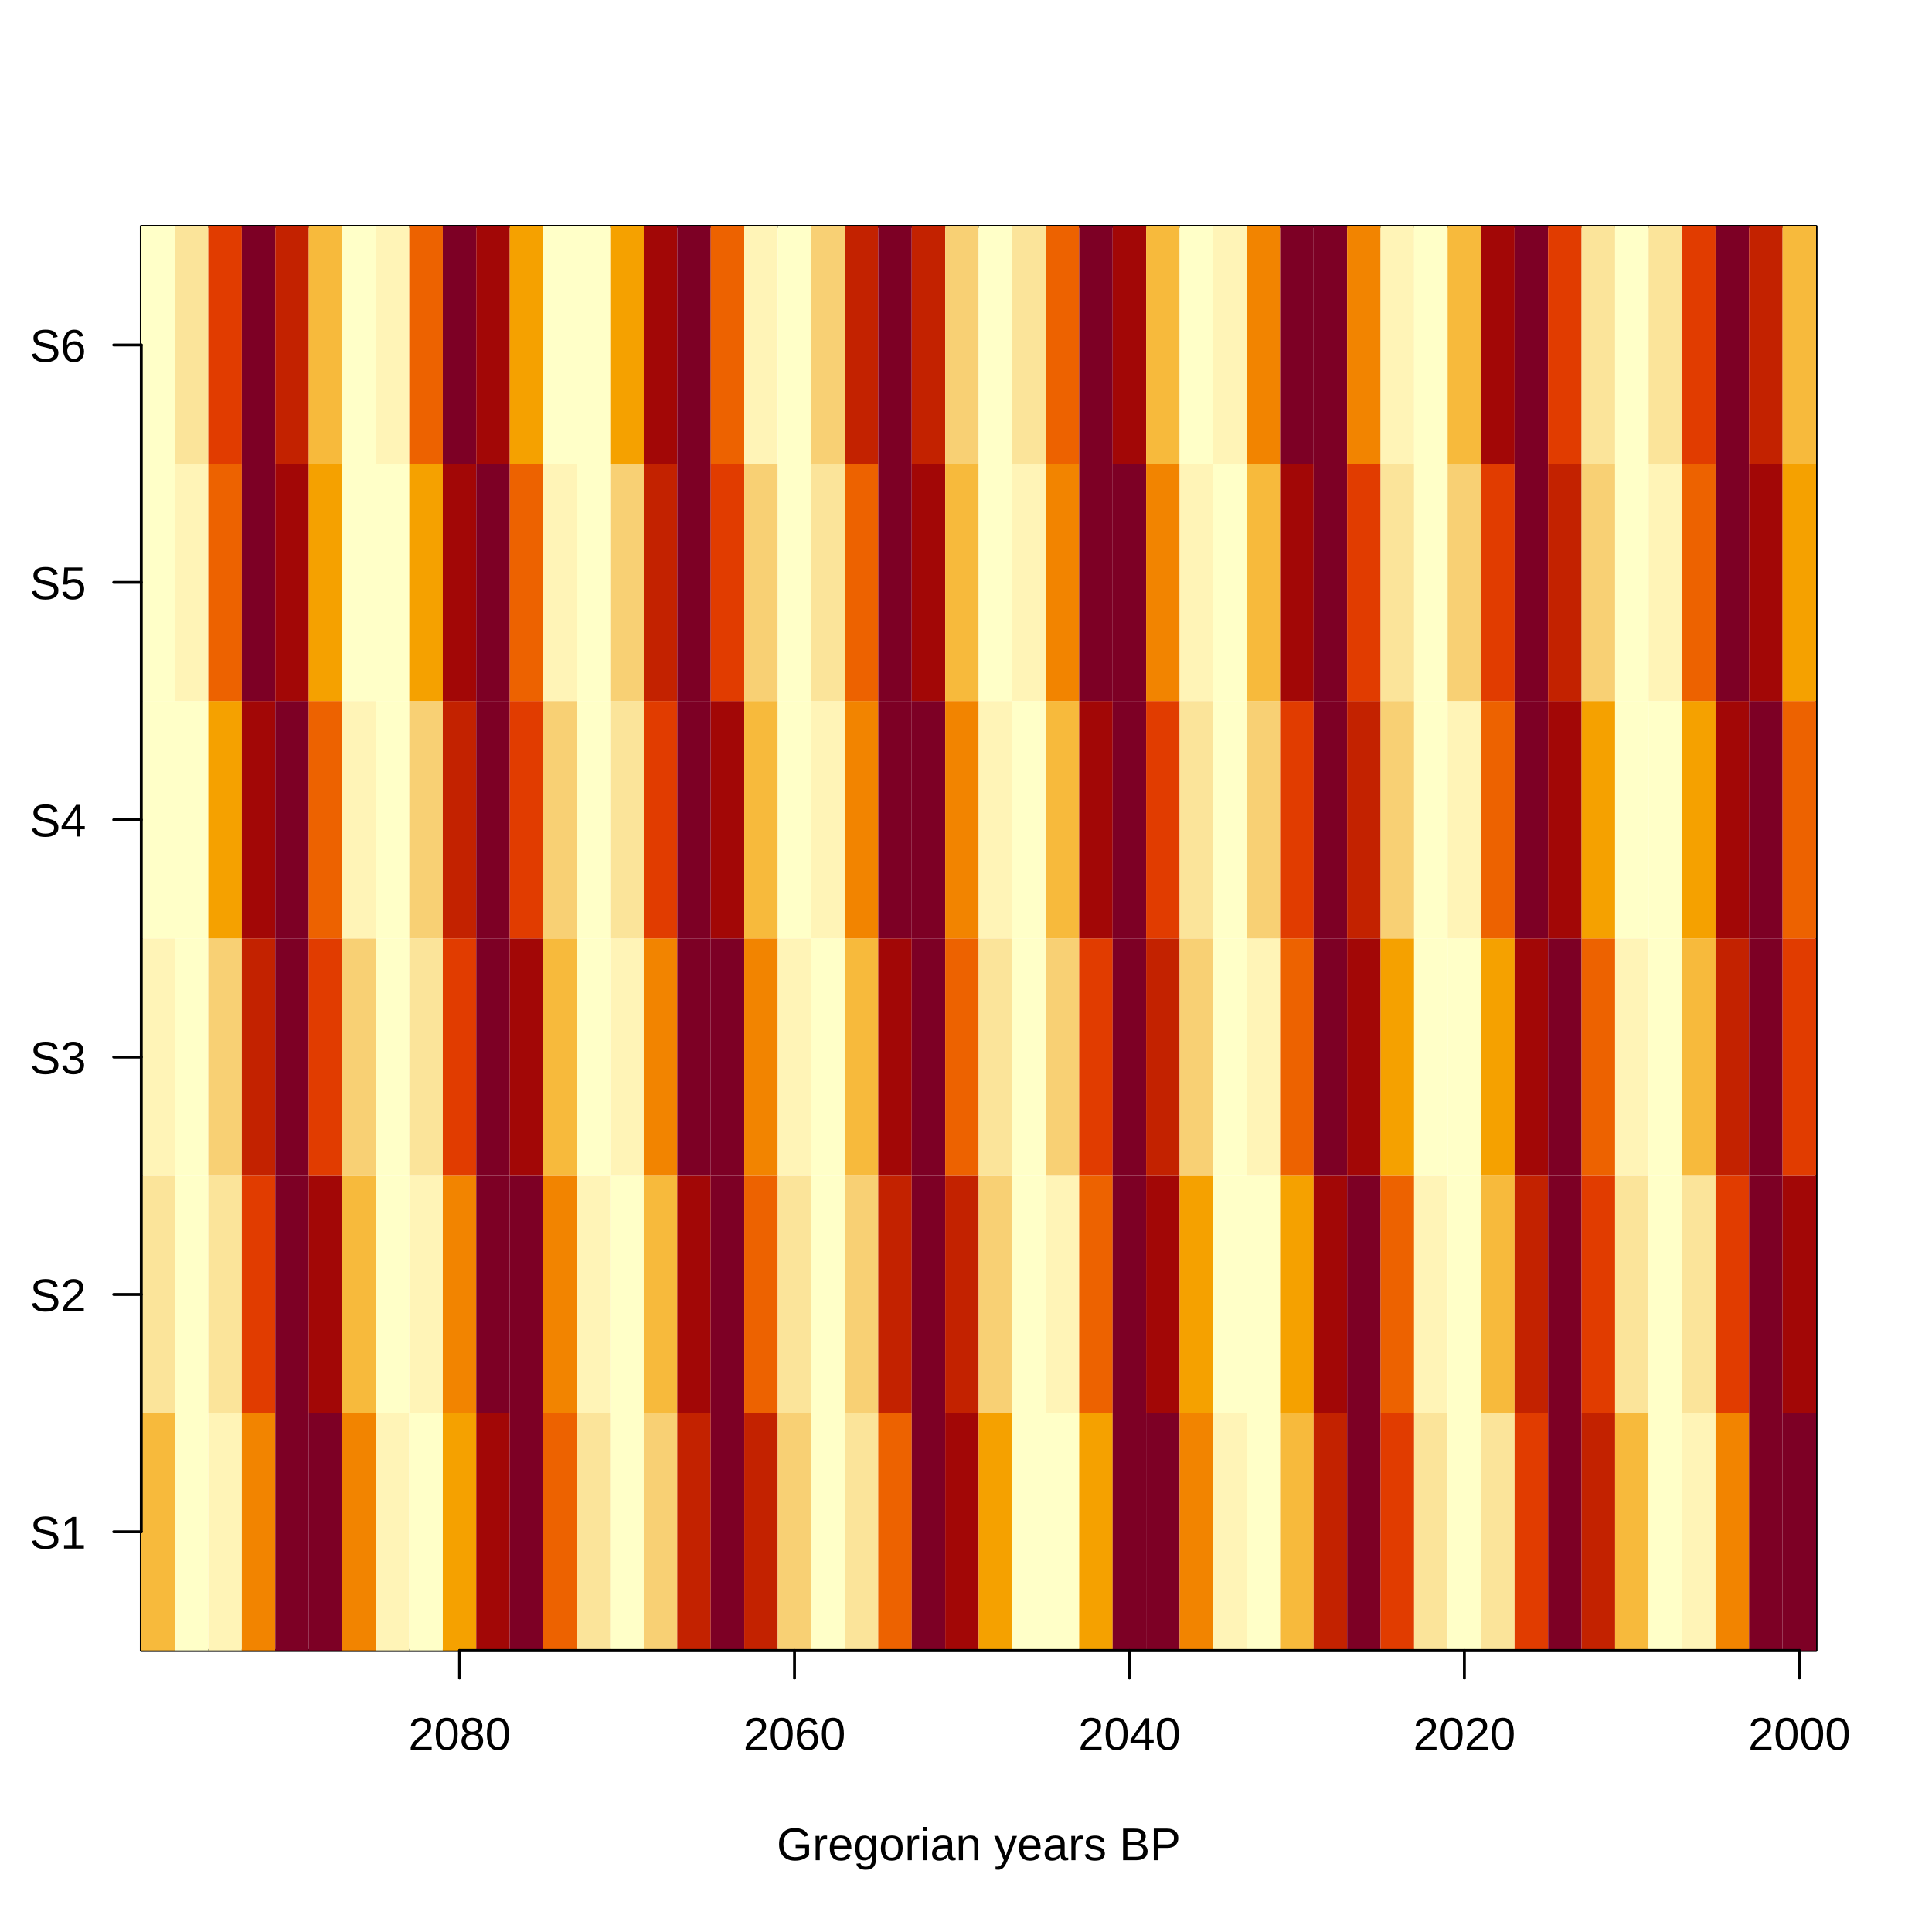
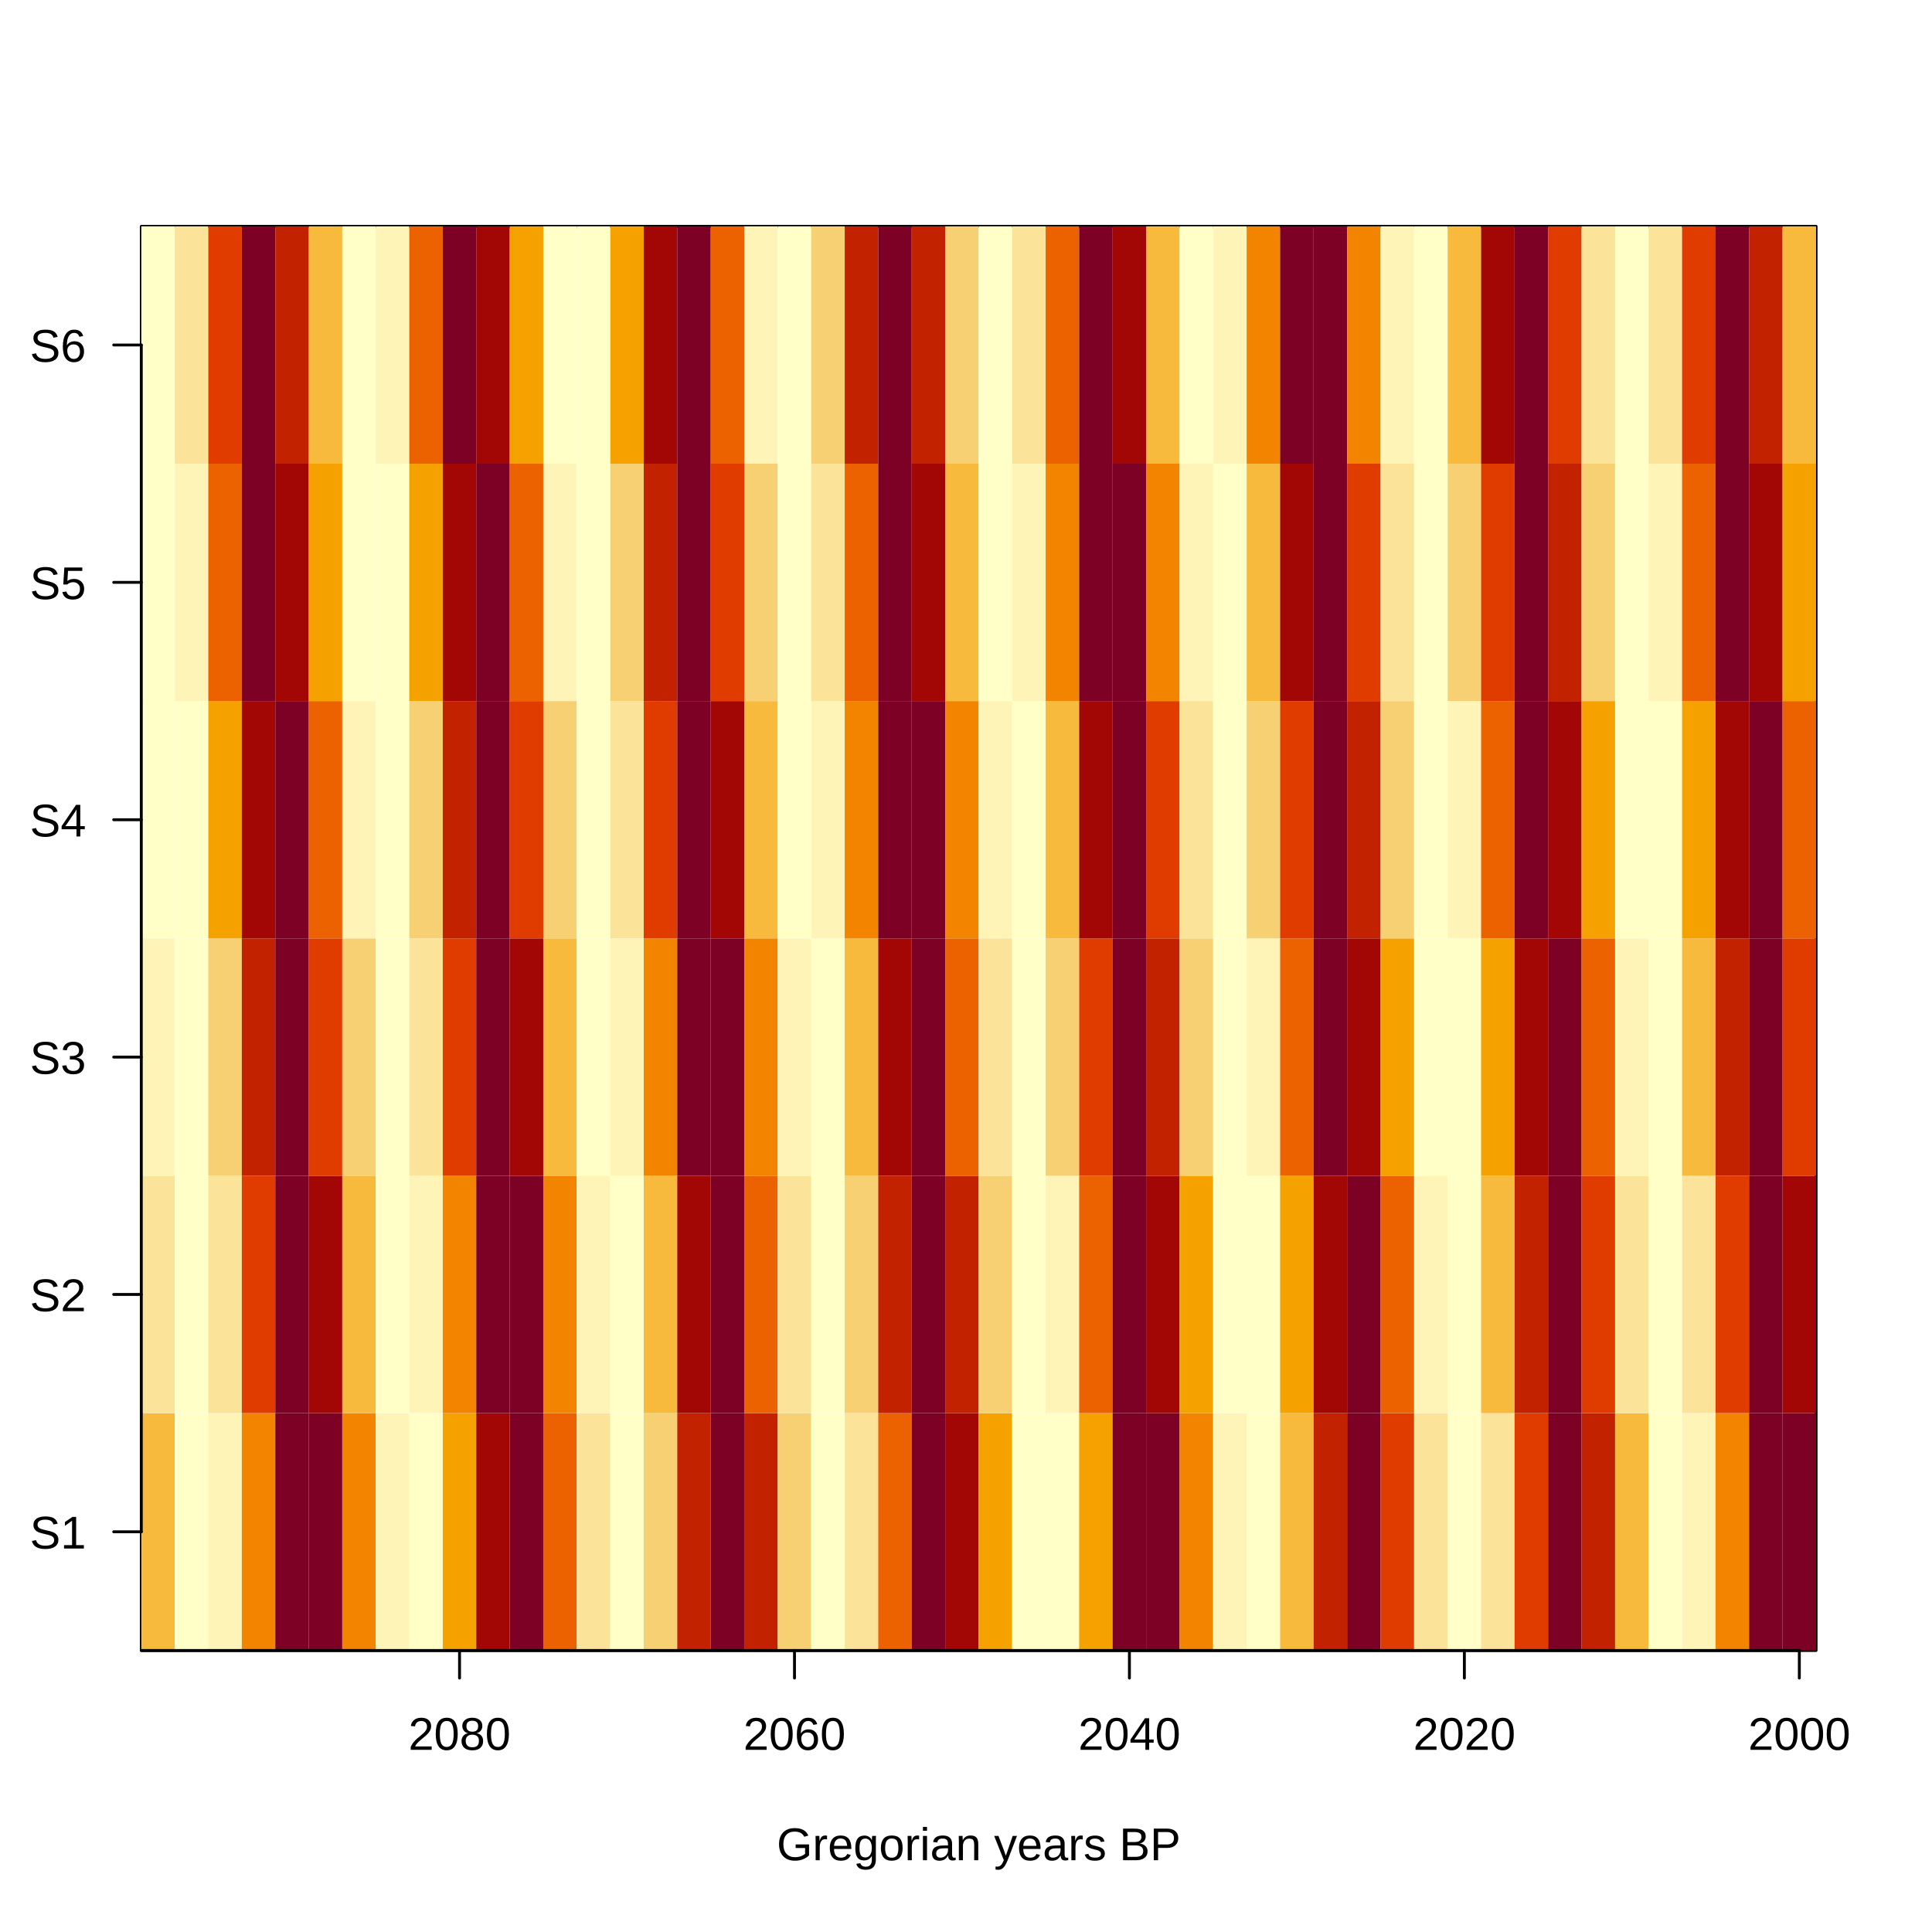
<svg xmlns="http://www.w3.org/2000/svg" class="svglite" width="504.00pt" height="504.00pt" viewBox="0 0 504.00 504.00">
  <defs>
    <style type="text/css">
    .svglite line, .svglite polyline, .svglite polygon, .svglite path, .svglite rect, .svglite circle {
      fill: none;
      stroke: #000000;
      stroke-linecap: round;
      stroke-linejoin: round;
      stroke-miterlimit: 10.00;
    }
    .svglite text {
      white-space: pre;
    }
  </style>
  </defs>
  <rect width="100%" height="100%" style="stroke: none; fill: #FFFFFF;" />
  <defs>
    <clipPath id="cpMC4wMHw1MDQuMDB8MC4wMHw1MDQuMDA=">
      <rect x="0.00" y="0.00" width="504.00" height="504.00" />
    </clipPath>
  </defs>
  <g clip-path="url(#cpMC4wMHw1MDQuMDB8MC4wMHw1MDQuMDA=)">
    <polygon points="36.86,430.56 473.76,430.56 473.76,59.04 36.86,59.04 " style="stroke-width: 0.75;" />
    <text x="255.31" y="485.28" text-anchor="middle" style="font-size: 12.00px; font-family: &quot;Arial&quot;;" textLength="115.70px" lengthAdjust="spacingAndGlyphs">Gregorian years BP</text>
  </g>
  <defs>
    <clipPath id="cpMzYuODZ8NDczLjc2fDU5LjA0fDQzMC41Ng==">
      <rect x="36.86" y="59.04" width="436.90" height="371.52" />
    </clipPath>
  </defs>
  <g clip-path="url(#cpMzYuODZ8NDczLjc2fDU5LjA0fDQzMC41Ng==)">
    <rect x="36.86" y="368.64" width="8.74" height="61.92" style="stroke-width: 0.75; stroke: none; fill: #F7BA3C;" />
    <rect x="36.86" y="306.72" width="8.74" height="61.92" style="stroke-width: 0.75; stroke: none; fill: #FBE49A;" />
    <rect x="36.86" y="244.80" width="8.74" height="61.92" style="stroke-width: 0.75; stroke: none; fill: #FFF4B7;" />
    <rect x="36.86" y="182.88" width="8.74" height="61.92" style="stroke-width: 0.75; stroke: none; fill: #FFFFC8;" />
    <rect x="36.86" y="120.96" width="8.74" height="61.92" style="stroke-width: 0.75; stroke: none; fill: #FFFFC8;" />
    <rect x="36.86" y="59.04" width="8.74" height="61.92" style="stroke-width: 0.75; stroke: none; fill: #FFFFC8;" />
    <rect x="45.60" y="368.64" width="8.74" height="61.92" style="stroke-width: 0.75; stroke: none; fill: #FFFFC8;" />
    <rect x="45.60" y="306.72" width="8.74" height="61.92" style="stroke-width: 0.75; stroke: none; fill: #FFFFC8;" />
    <rect x="45.60" y="244.80" width="8.74" height="61.92" style="stroke-width: 0.75; stroke: none; fill: #FFFFC8;" />
    <rect x="45.60" y="182.88" width="8.74" height="61.92" style="stroke-width: 0.75; stroke: none; fill: #FFFFC8;" />
    <rect x="45.60" y="120.96" width="8.74" height="61.92" style="stroke-width: 0.75; stroke: none; fill: #FFF4B7;" />
    <rect x="45.60" y="59.04" width="8.74" height="61.92" style="stroke-width: 0.75; stroke: none; fill: #FBE49A;" />
    <rect x="54.34" y="368.64" width="8.74" height="61.92" style="stroke-width: 0.75; stroke: none; fill: #FFF4B7;" />
    <rect x="54.34" y="306.72" width="8.74" height="61.92" style="stroke-width: 0.75; stroke: none; fill: #FBE49A;" />
    <rect x="54.34" y="244.80" width="8.74" height="61.92" style="stroke-width: 0.75; stroke: none; fill: #F8D074;" />
    <rect x="54.34" y="182.88" width="8.74" height="61.92" style="stroke-width: 0.75; stroke: none; fill: #F5A100;" />
    <rect x="54.34" y="120.96" width="8.74" height="61.92" style="stroke-width: 0.75; stroke: none; fill: #ED6200;" />
    <rect x="54.34" y="59.04" width="8.74" height="61.92" style="stroke-width: 0.75; stroke: none; fill: #E13C00;" />
    <rect x="63.08" y="368.64" width="8.74" height="61.92" style="stroke-width: 0.75; stroke: none; fill: #F28400;" />
    <rect x="63.08" y="306.72" width="8.74" height="61.92" style="stroke-width: 0.75; stroke: none; fill: #E13C00;" />
    <rect x="63.08" y="244.80" width="8.74" height="61.92" style="stroke-width: 0.75; stroke: none; fill: #C32200;" />
    <rect x="63.08" y="182.88" width="8.74" height="61.92" style="stroke-width: 0.75; stroke: none; fill: #A20706;" />
    <rect x="63.08" y="120.96" width="8.74" height="61.92" style="stroke-width: 0.75; stroke: none; fill: #7D0025;" />
    <rect x="63.08" y="59.04" width="8.74" height="61.92" style="stroke-width: 0.75; stroke: none; fill: #7D0025;" />
    <rect x="71.82" y="368.64" width="8.74" height="61.92" style="stroke-width: 0.75; stroke: none; fill: #7D0025;" />
    <rect x="71.82" y="306.72" width="8.74" height="61.92" style="stroke-width: 0.75; stroke: none; fill: #7D0025;" />
    <rect x="71.82" y="244.80" width="8.74" height="61.92" style="stroke-width: 0.75; stroke: none; fill: #7D0025;" />
    <rect x="71.82" y="182.88" width="8.74" height="61.92" style="stroke-width: 0.75; stroke: none; fill: #7D0025;" />
    <rect x="71.82" y="120.96" width="8.74" height="61.92" style="stroke-width: 0.75; stroke: none; fill: #A20706;" />
    <rect x="71.82" y="59.04" width="8.74" height="61.92" style="stroke-width: 0.75; stroke: none; fill: #C32200;" />
    <rect x="80.55" y="368.64" width="8.74" height="61.92" style="stroke-width: 0.75; stroke: none; fill: #7D0025;" />
    <rect x="80.55" y="306.72" width="8.74" height="61.92" style="stroke-width: 0.75; stroke: none; fill: #A20706;" />
    <rect x="80.55" y="244.80" width="8.74" height="61.92" style="stroke-width: 0.75; stroke: none; fill: #E13C00;" />
    <rect x="80.55" y="182.88" width="8.74" height="61.92" style="stroke-width: 0.75; stroke: none; fill: #ED6200;" />
    <rect x="80.55" y="120.96" width="8.74" height="61.92" style="stroke-width: 0.75; stroke: none; fill: #F5A100;" />
    <rect x="80.55" y="59.04" width="8.74" height="61.92" style="stroke-width: 0.75; stroke: none; fill: #F7BA3C;" />
    <rect x="89.29" y="368.64" width="8.74" height="61.92" style="stroke-width: 0.75; stroke: none; fill: #F28400;" />
    <rect x="89.29" y="306.72" width="8.74" height="61.92" style="stroke-width: 0.75; stroke: none; fill: #F7BA3C;" />
    <rect x="89.29" y="244.80" width="8.74" height="61.92" style="stroke-width: 0.75; stroke: none; fill: #F8D074;" />
    <rect x="89.29" y="182.88" width="8.74" height="61.92" style="stroke-width: 0.75; stroke: none; fill: #FFF4B7;" />
    <rect x="89.29" y="120.96" width="8.74" height="61.92" style="stroke-width: 0.75; stroke: none; fill: #FFFFC8;" />
    <rect x="89.29" y="59.04" width="8.74" height="61.92" style="stroke-width: 0.75; stroke: none; fill: #FFFFC8;" />
    <rect x="98.03" y="368.64" width="8.74" height="61.92" style="stroke-width: 0.75; stroke: none; fill: #FFF4B7;" />
    <rect x="98.03" y="306.72" width="8.74" height="61.92" style="stroke-width: 0.75; stroke: none; fill: #FFFFC8;" />
    <rect x="98.03" y="244.80" width="8.74" height="61.92" style="stroke-width: 0.75; stroke: none; fill: #FFFFC8;" />
    <rect x="98.03" y="182.88" width="8.74" height="61.92" style="stroke-width: 0.75; stroke: none; fill: #FFFFC8;" />
    <rect x="98.03" y="120.96" width="8.74" height="61.92" style="stroke-width: 0.75; stroke: none; fill: #FFFFC8;" />
    <rect x="98.03" y="59.04" width="8.74" height="61.92" style="stroke-width: 0.75; stroke: none; fill: #FFF4B7;" />
    <rect x="106.77" y="368.64" width="8.74" height="61.92" style="stroke-width: 0.75; stroke: none; fill: #FFFFC8;" />
    <rect x="106.77" y="306.72" width="8.74" height="61.92" style="stroke-width: 0.75; stroke: none; fill: #FFF4B7;" />
    <rect x="106.77" y="244.80" width="8.74" height="61.92" style="stroke-width: 0.75; stroke: none; fill: #FBE49A;" />
    <rect x="106.77" y="182.88" width="8.74" height="61.92" style="stroke-width: 0.75; stroke: none; fill: #F8D074;" />
    <rect x="106.77" y="120.96" width="8.74" height="61.92" style="stroke-width: 0.75; stroke: none; fill: #F5A100;" />
    <rect x="106.77" y="59.04" width="8.74" height="61.92" style="stroke-width: 0.75; stroke: none; fill: #ED6200;" />
    <rect x="115.51" y="368.64" width="8.74" height="61.92" style="stroke-width: 0.75; stroke: none; fill: #F5A100;" />
    <rect x="115.51" y="306.72" width="8.74" height="61.92" style="stroke-width: 0.75; stroke: none; fill: #F28400;" />
    <rect x="115.51" y="244.80" width="8.74" height="61.92" style="stroke-width: 0.75; stroke: none; fill: #E13C00;" />
    <rect x="115.51" y="182.88" width="8.74" height="61.92" style="stroke-width: 0.75; stroke: none; fill: #C32200;" />
    <rect x="115.51" y="120.96" width="8.74" height="61.92" style="stroke-width: 0.75; stroke: none; fill: #A20706;" />
    <rect x="115.51" y="59.04" width="8.74" height="61.92" style="stroke-width: 0.75; stroke: none; fill: #7D0025;" />
    <rect x="124.24" y="368.64" width="8.74" height="61.92" style="stroke-width: 0.75; stroke: none; fill: #A20706;" />
    <rect x="124.24" y="306.72" width="8.74" height="61.92" style="stroke-width: 0.75; stroke: none; fill: #7D0025;" />
    <rect x="124.24" y="244.80" width="8.74" height="61.92" style="stroke-width: 0.75; stroke: none; fill: #7D0025;" />
    <rect x="124.24" y="182.88" width="8.74" height="61.92" style="stroke-width: 0.75; stroke: none; fill: #7D0025;" />
    <rect x="124.24" y="120.96" width="8.74" height="61.92" style="stroke-width: 0.75; stroke: none; fill: #7D0025;" />
    <rect x="124.24" y="59.04" width="8.74" height="61.92" style="stroke-width: 0.75; stroke: none; fill: #A20706;" />
    <rect x="132.98" y="368.64" width="8.74" height="61.92" style="stroke-width: 0.75; stroke: none; fill: #7D0025;" />
    <rect x="132.98" y="306.72" width="8.74" height="61.92" style="stroke-width: 0.75; stroke: none; fill: #7D0025;" />
    <rect x="132.98" y="244.80" width="8.74" height="61.92" style="stroke-width: 0.75; stroke: none; fill: #A20706;" />
    <rect x="132.98" y="182.88" width="8.74" height="61.92" style="stroke-width: 0.75; stroke: none; fill: #E13C00;" />
    <rect x="132.98" y="120.96" width="8.74" height="61.92" style="stroke-width: 0.75; stroke: none; fill: #ED6200;" />
    <rect x="132.98" y="59.04" width="8.74" height="61.92" style="stroke-width: 0.75; stroke: none; fill: #F5A100;" />
    <rect x="141.72" y="368.64" width="8.74" height="61.92" style="stroke-width: 0.75; stroke: none; fill: #ED6200;" />
    <rect x="141.72" y="306.72" width="8.74" height="61.92" style="stroke-width: 0.75; stroke: none; fill: #F28400;" />
    <rect x="141.72" y="244.80" width="8.74" height="61.92" style="stroke-width: 0.75; stroke: none; fill: #F7BA3C;" />
    <rect x="141.72" y="182.88" width="8.74" height="61.92" style="stroke-width: 0.75; stroke: none; fill: #F8D074;" />
    <rect x="141.72" y="120.96" width="8.74" height="61.92" style="stroke-width: 0.75; stroke: none; fill: #FFF4B7;" />
    <rect x="141.72" y="59.04" width="8.74" height="61.92" style="stroke-width: 0.75; stroke: none; fill: #FFFFC8;" />
    <rect x="150.46" y="368.64" width="8.74" height="61.92" style="stroke-width: 0.75; stroke: none; fill: #FBE49A;" />
    <rect x="150.46" y="306.72" width="8.74" height="61.92" style="stroke-width: 0.75; stroke: none; fill: #FFF4B7;" />
    <rect x="150.46" y="244.80" width="8.74" height="61.92" style="stroke-width: 0.75; stroke: none; fill: #FFFFC8;" />
    <rect x="150.46" y="182.88" width="8.74" height="61.92" style="stroke-width: 0.75; stroke: none; fill: #FFFFC8;" />
    <rect x="150.46" y="120.96" width="8.74" height="61.92" style="stroke-width: 0.75; stroke: none; fill: #FFFFC8;" />
    <rect x="150.46" y="59.04" width="8.74" height="61.92" style="stroke-width: 0.75; stroke: none; fill: #FFFFC8;" />
    <rect x="159.20" y="368.64" width="8.74" height="61.92" style="stroke-width: 0.75; stroke: none; fill: #FFFFC8;" />
    <rect x="159.20" y="306.72" width="8.74" height="61.92" style="stroke-width: 0.75; stroke: none; fill: #FFFFC8;" />
    <rect x="159.20" y="244.80" width="8.74" height="61.92" style="stroke-width: 0.75; stroke: none; fill: #FFF4B7;" />
    <rect x="159.20" y="182.88" width="8.74" height="61.92" style="stroke-width: 0.75; stroke: none; fill: #FBE49A;" />
    <rect x="159.20" y="120.96" width="8.74" height="61.92" style="stroke-width: 0.75; stroke: none; fill: #F8D074;" />
    <rect x="159.20" y="59.04" width="8.74" height="61.92" style="stroke-width: 0.75; stroke: none; fill: #F5A100;" />
    <rect x="167.93" y="368.64" width="8.74" height="61.92" style="stroke-width: 0.75; stroke: none; fill: #F8D074;" />
    <rect x="167.93" y="306.72" width="8.74" height="61.92" style="stroke-width: 0.75; stroke: none; fill: #F7BA3C;" />
    <rect x="167.93" y="244.80" width="8.74" height="61.92" style="stroke-width: 0.75; stroke: none; fill: #F28400;" />
    <rect x="167.93" y="182.88" width="8.74" height="61.92" style="stroke-width: 0.75; stroke: none; fill: #E13C00;" />
    <rect x="167.93" y="120.96" width="8.74" height="61.92" style="stroke-width: 0.75; stroke: none; fill: #C32200;" />
    <rect x="167.93" y="59.04" width="8.74" height="61.92" style="stroke-width: 0.75; stroke: none; fill: #A20706;" />
    <rect x="176.67" y="368.64" width="8.74" height="61.92" style="stroke-width: 0.75; stroke: none; fill: #C32200;" />
    <rect x="176.67" y="306.72" width="8.74" height="61.92" style="stroke-width: 0.75; stroke: none; fill: #A20706;" />
    <rect x="176.67" y="244.80" width="8.74" height="61.92" style="stroke-width: 0.75; stroke: none; fill: #7D0025;" />
    <rect x="176.67" y="182.88" width="8.74" height="61.92" style="stroke-width: 0.75; stroke: none; fill: #7D0025;" />
    <rect x="176.67" y="120.96" width="8.74" height="61.92" style="stroke-width: 0.75; stroke: none; fill: #7D0025;" />
    <rect x="176.67" y="59.04" width="8.74" height="61.92" style="stroke-width: 0.75; stroke: none; fill: #7D0025;" />
    <rect x="185.41" y="368.64" width="8.74" height="61.92" style="stroke-width: 0.75; stroke: none; fill: #7D0025;" />
    <rect x="185.41" y="306.72" width="8.74" height="61.92" style="stroke-width: 0.75; stroke: none; fill: #7D0025;" />
    <rect x="185.41" y="244.80" width="8.74" height="61.92" style="stroke-width: 0.75; stroke: none; fill: #7D0025;" />
    <rect x="185.41" y="182.88" width="8.74" height="61.92" style="stroke-width: 0.75; stroke: none; fill: #A20706;" />
    <rect x="185.41" y="120.96" width="8.74" height="61.92" style="stroke-width: 0.75; stroke: none; fill: #E13C00;" />
    <rect x="185.41" y="59.04" width="8.74" height="61.92" style="stroke-width: 0.75; stroke: none; fill: #ED6200;" />
    <rect x="194.15" y="368.64" width="8.74" height="61.92" style="stroke-width: 0.75; stroke: none; fill: #C32200;" />
    <rect x="194.15" y="306.72" width="8.74" height="61.92" style="stroke-width: 0.75; stroke: none; fill: #ED6200;" />
    <rect x="194.15" y="244.80" width="8.74" height="61.92" style="stroke-width: 0.75; stroke: none; fill: #F28400;" />
    <rect x="194.15" y="182.88" width="8.74" height="61.92" style="stroke-width: 0.75; stroke: none; fill: #F7BA3C;" />
    <rect x="194.15" y="120.96" width="8.74" height="61.92" style="stroke-width: 0.75; stroke: none; fill: #F8D074;" />
    <rect x="194.15" y="59.04" width="8.74" height="61.92" style="stroke-width: 0.75; stroke: none; fill: #FFF4B7;" />
    <rect x="202.89" y="368.64" width="8.74" height="61.92" style="stroke-width: 0.75; stroke: none; fill: #F8D074;" />
    <rect x="202.89" y="306.72" width="8.74" height="61.92" style="stroke-width: 0.75; stroke: none; fill: #FBE49A;" />
    <rect x="202.89" y="244.80" width="8.74" height="61.92" style="stroke-width: 0.75; stroke: none; fill: #FFF4B7;" />
    <rect x="202.89" y="182.88" width="8.74" height="61.92" style="stroke-width: 0.75; stroke: none; fill: #FFFFC8;" />
    <rect x="202.89" y="120.96" width="8.74" height="61.92" style="stroke-width: 0.75; stroke: none; fill: #FFFFC8;" />
    <rect x="202.89" y="59.04" width="8.74" height="61.92" style="stroke-width: 0.75; stroke: none; fill: #FFFFC8;" />
    <rect x="211.62" y="368.64" width="8.74" height="61.92" style="stroke-width: 0.75; stroke: none; fill: #FFFFC8;" />
    <rect x="211.62" y="306.72" width="8.74" height="61.92" style="stroke-width: 0.75; stroke: none; fill: #FFFFC8;" />
    <rect x="211.62" y="244.80" width="8.74" height="61.92" style="stroke-width: 0.75; stroke: none; fill: #FFFFC8;" />
    <rect x="211.62" y="182.88" width="8.74" height="61.92" style="stroke-width: 0.75; stroke: none; fill: #FFF4B7;" />
    <rect x="211.62" y="120.96" width="8.74" height="61.92" style="stroke-width: 0.75; stroke: none; fill: #FBE49A;" />
    <rect x="211.62" y="59.04" width="8.74" height="61.92" style="stroke-width: 0.75; stroke: none; fill: #F8D074;" />
    <rect x="220.36" y="368.64" width="8.74" height="61.92" style="stroke-width: 0.75; stroke: none; fill: #FBE49A;" />
    <rect x="220.36" y="306.72" width="8.74" height="61.92" style="stroke-width: 0.75; stroke: none; fill: #F8D074;" />
    <rect x="220.36" y="244.80" width="8.74" height="61.92" style="stroke-width: 0.75; stroke: none; fill: #F7BA3C;" />
    <rect x="220.36" y="182.88" width="8.74" height="61.92" style="stroke-width: 0.75; stroke: none; fill: #F28400;" />
    <rect x="220.36" y="120.96" width="8.74" height="61.92" style="stroke-width: 0.75; stroke: none; fill: #ED6200;" />
    <rect x="220.36" y="59.04" width="8.74" height="61.92" style="stroke-width: 0.75; stroke: none; fill: #C32200;" />
    <rect x="229.10" y="368.64" width="8.74" height="61.92" style="stroke-width: 0.75; stroke: none; fill: #ED6200;" />
    <rect x="229.10" y="306.72" width="8.74" height="61.92" style="stroke-width: 0.75; stroke: none; fill: #C32200;" />
    <rect x="229.10" y="244.80" width="8.74" height="61.92" style="stroke-width: 0.75; stroke: none; fill: #A20706;" />
    <rect x="229.10" y="182.88" width="8.74" height="61.92" style="stroke-width: 0.75; stroke: none; fill: #7D0025;" />
    <rect x="229.10" y="120.96" width="8.74" height="61.92" style="stroke-width: 0.75; stroke: none; fill: #7D0025;" />
    <rect x="229.10" y="59.04" width="8.74" height="61.92" style="stroke-width: 0.75; stroke: none; fill: #7D0025;" />
    <rect x="237.84" y="368.64" width="8.74" height="61.92" style="stroke-width: 0.75; stroke: none; fill: #7D0025;" />
    <rect x="237.84" y="306.72" width="8.74" height="61.92" style="stroke-width: 0.75; stroke: none; fill: #7D0025;" />
    <rect x="237.84" y="244.80" width="8.74" height="61.92" style="stroke-width: 0.75; stroke: none; fill: #7D0025;" />
    <rect x="237.84" y="182.88" width="8.74" height="61.92" style="stroke-width: 0.75; stroke: none; fill: #7D0025;" />
    <rect x="237.84" y="120.96" width="8.74" height="61.92" style="stroke-width: 0.75; stroke: none; fill: #A20706;" />
    <rect x="237.84" y="59.04" width="8.74" height="61.92" style="stroke-width: 0.75; stroke: none; fill: #C32200;" />
    <rect x="246.58" y="368.64" width="8.73" height="61.92" style="stroke-width: 0.75; stroke: none; fill: #A20706;" />
    <rect x="246.58" y="306.72" width="8.73" height="61.92" style="stroke-width: 0.75; stroke: none; fill: #C32200;" />
    <rect x="246.58" y="244.80" width="8.73" height="61.92" style="stroke-width: 0.75; stroke: none; fill: #ED6200;" />
    <rect x="246.58" y="182.88" width="8.73" height="61.92" style="stroke-width: 0.75; stroke: none; fill: #F28400;" />
    <rect x="246.58" y="120.96" width="8.73" height="61.92" style="stroke-width: 0.75; stroke: none; fill: #F7BA3C;" />
    <rect x="246.58" y="59.04" width="8.73" height="61.92" style="stroke-width: 0.75; stroke: none; fill: #F8D074;" />
    <rect x="255.31" y="368.64" width="8.73" height="61.92" style="stroke-width: 0.75; stroke: none; fill: #F5A100;" />
    <rect x="255.31" y="306.72" width="8.73" height="61.92" style="stroke-width: 0.75; stroke: none; fill: #F8D074;" />
    <rect x="255.31" y="244.80" width="8.73" height="61.92" style="stroke-width: 0.75; stroke: none; fill: #FBE49A;" />
    <rect x="255.31" y="182.88" width="8.73" height="61.92" style="stroke-width: 0.75; stroke: none; fill: #FFF4B7;" />
    <rect x="255.31" y="120.96" width="8.73" height="61.92" style="stroke-width: 0.75; stroke: none; fill: #FFFFC8;" />
    <rect x="255.31" y="59.04" width="8.73" height="61.92" style="stroke-width: 0.75; stroke: none; fill: #FFFFC8;" />
    <rect x="264.04" y="368.64" width="8.74" height="61.92" style="stroke-width: 0.75; stroke: none; fill: #FFFFC8;" />
    <rect x="264.04" y="306.72" width="8.74" height="61.92" style="stroke-width: 0.75; stroke: none; fill: #FFFFC8;" />
    <rect x="264.04" y="244.80" width="8.74" height="61.92" style="stroke-width: 0.75; stroke: none; fill: #FFFFC8;" />
    <rect x="264.04" y="182.88" width="8.74" height="61.92" style="stroke-width: 0.75; stroke: none; fill: #FFFFC8;" />
    <rect x="264.04" y="120.96" width="8.74" height="61.92" style="stroke-width: 0.75; stroke: none; fill: #FFF4B7;" />
    <rect x="264.04" y="59.04" width="8.74" height="61.92" style="stroke-width: 0.75; stroke: none; fill: #FBE49A;" />
    <rect x="272.78" y="368.64" width="8.74" height="61.92" style="stroke-width: 0.75; stroke: none; fill: #FFFFC8;" />
    <rect x="272.78" y="306.72" width="8.74" height="61.92" style="stroke-width: 0.75; stroke: none; fill: #FFF4B7;" />
    <rect x="272.78" y="244.80" width="8.74" height="61.92" style="stroke-width: 0.75; stroke: none; fill: #F8D074;" />
    <rect x="272.78" y="182.88" width="8.74" height="61.92" style="stroke-width: 0.75; stroke: none; fill: #F7BA3C;" />
    <rect x="272.78" y="120.96" width="8.74" height="61.92" style="stroke-width: 0.75; stroke: none; fill: #F28400;" />
    <rect x="272.78" y="59.04" width="8.74" height="61.92" style="stroke-width: 0.75; stroke: none; fill: #ED6200;" />
    <rect x="281.52" y="368.64" width="8.74" height="61.92" style="stroke-width: 0.75; stroke: none; fill: #F5A100;" />
    <rect x="281.52" y="306.72" width="8.74" height="61.92" style="stroke-width: 0.75; stroke: none; fill: #ED6200;" />
    <rect x="281.52" y="244.80" width="8.74" height="61.92" style="stroke-width: 0.75; stroke: none; fill: #E13C00;" />
    <rect x="281.52" y="182.88" width="8.74" height="61.92" style="stroke-width: 0.75; stroke: none; fill: #A20706;" />
    <rect x="281.52" y="120.96" width="8.74" height="61.92" style="stroke-width: 0.75; stroke: none; fill: #7D0025;" />
    <rect x="281.52" y="59.04" width="8.74" height="61.92" style="stroke-width: 0.75; stroke: none; fill: #7D0025;" />
    <rect x="290.25" y="368.64" width="8.74" height="61.92" style="stroke-width: 0.75; stroke: none; fill: #7D0025;" />
    <rect x="290.25" y="306.72" width="8.74" height="61.92" style="stroke-width: 0.75; stroke: none; fill: #7D0025;" />
    <rect x="290.25" y="244.80" width="8.74" height="61.92" style="stroke-width: 0.75; stroke: none; fill: #7D0025;" />
    <rect x="290.25" y="182.88" width="8.74" height="61.92" style="stroke-width: 0.75; stroke: none; fill: #7D0025;" />
    <rect x="290.25" y="120.96" width="8.74" height="61.92" style="stroke-width: 0.75; stroke: none; fill: #7D0025;" />
    <rect x="290.25" y="59.04" width="8.74" height="61.92" style="stroke-width: 0.75; stroke: none; fill: #A20706;" />
    <rect x="298.99" y="368.64" width="8.74" height="61.92" style="stroke-width: 0.75; stroke: none; fill: #7D0025;" />
    <rect x="298.99" y="306.72" width="8.74" height="61.92" style="stroke-width: 0.75; stroke: none; fill: #A20706;" />
    <rect x="298.99" y="244.80" width="8.74" height="61.92" style="stroke-width: 0.75; stroke: none; fill: #C32200;" />
    <rect x="298.99" y="182.88" width="8.74" height="61.92" style="stroke-width: 0.75; stroke: none; fill: #E13C00;" />
    <rect x="298.99" y="120.96" width="8.74" height="61.92" style="stroke-width: 0.75; stroke: none; fill: #F28400;" />
    <rect x="298.99" y="59.04" width="8.74" height="61.92" style="stroke-width: 0.75; stroke: none; fill: #F7BA3C;" />
    <rect x="307.73" y="368.64" width="8.74" height="61.92" style="stroke-width: 0.75; stroke: none; fill: #F28400;" />
    <rect x="307.73" y="306.72" width="8.74" height="61.92" style="stroke-width: 0.75; stroke: none; fill: #F5A100;" />
    <rect x="307.73" y="244.80" width="8.74" height="61.92" style="stroke-width: 0.75; stroke: none; fill: #F8D074;" />
    <rect x="307.73" y="182.88" width="8.74" height="61.92" style="stroke-width: 0.75; stroke: none; fill: #FBE49A;" />
    <rect x="307.73" y="120.96" width="8.74" height="61.92" style="stroke-width: 0.75; stroke: none; fill: #FFF4B7;" />
    <rect x="307.73" y="59.04" width="8.74" height="61.92" style="stroke-width: 0.75; stroke: none; fill: #FFFFC8;" />
    <rect x="316.47" y="368.64" width="8.74" height="61.92" style="stroke-width: 0.75; stroke: none; fill: #FFF4B7;" />
    <rect x="316.47" y="306.72" width="8.74" height="61.92" style="stroke-width: 0.75; stroke: none; fill: #FFFFC8;" />
    <rect x="316.47" y="244.80" width="8.74" height="61.92" style="stroke-width: 0.75; stroke: none; fill: #FFFFC8;" />
    <rect x="316.47" y="182.88" width="8.74" height="61.92" style="stroke-width: 0.75; stroke: none; fill: #FFFFC8;" />
    <rect x="316.47" y="120.96" width="8.74" height="61.92" style="stroke-width: 0.75; stroke: none; fill: #FFFFC8;" />
    <rect x="316.47" y="59.04" width="8.74" height="61.92" style="stroke-width: 0.75; stroke: none; fill: #FFF4B7;" />
    <rect x="325.21" y="368.64" width="8.74" height="61.92" style="stroke-width: 0.75; stroke: none; fill: #FFFFC8;" />
    <rect x="325.21" y="306.72" width="8.74" height="61.92" style="stroke-width: 0.75; stroke: none; fill: #FFFFC8;" />
    <rect x="325.21" y="244.80" width="8.74" height="61.92" style="stroke-width: 0.75; stroke: none; fill: #FFF4B7;" />
    <rect x="325.21" y="182.88" width="8.74" height="61.92" style="stroke-width: 0.75; stroke: none; fill: #F8D074;" />
    <rect x="325.21" y="120.96" width="8.74" height="61.92" style="stroke-width: 0.75; stroke: none; fill: #F7BA3C;" />
    <rect x="325.21" y="59.04" width="8.74" height="61.92" style="stroke-width: 0.75; stroke: none; fill: #F28400;" />
    <rect x="333.94" y="368.64" width="8.74" height="61.92" style="stroke-width: 0.75; stroke: none; fill: #F7BA3C;" />
    <rect x="333.94" y="306.72" width="8.74" height="61.92" style="stroke-width: 0.75; stroke: none; fill: #F5A100;" />
    <rect x="333.94" y="244.80" width="8.74" height="61.92" style="stroke-width: 0.75; stroke: none; fill: #ED6200;" />
    <rect x="333.94" y="182.88" width="8.74" height="61.92" style="stroke-width: 0.75; stroke: none; fill: #E13C00;" />
    <rect x="333.94" y="120.96" width="8.74" height="61.92" style="stroke-width: 0.75; stroke: none; fill: #A20706;" />
    <rect x="333.94" y="59.04" width="8.74" height="61.92" style="stroke-width: 0.75; stroke: none; fill: #7D0025;" />
    <rect x="342.68" y="368.64" width="8.74" height="61.92" style="stroke-width: 0.75; stroke: none; fill: #C32200;" />
    <rect x="342.68" y="306.72" width="8.74" height="61.92" style="stroke-width: 0.75; stroke: none; fill: #A20706;" />
    <rect x="342.68" y="244.80" width="8.74" height="61.92" style="stroke-width: 0.75; stroke: none; fill: #7D0025;" />
    <rect x="342.68" y="182.88" width="8.74" height="61.92" style="stroke-width: 0.75; stroke: none; fill: #7D0025;" />
    <rect x="342.68" y="120.96" width="8.74" height="61.92" style="stroke-width: 0.75; stroke: none; fill: #7D0025;" />
    <rect x="342.68" y="59.04" width="8.74" height="61.92" style="stroke-width: 0.75; stroke: none; fill: #7D0025;" />
    <rect x="351.42" y="368.64" width="8.74" height="61.92" style="stroke-width: 0.75; stroke: none; fill: #7D0025;" />
    <rect x="351.42" y="306.72" width="8.74" height="61.92" style="stroke-width: 0.75; stroke: none; fill: #7D0025;" />
    <rect x="351.42" y="244.80" width="8.74" height="61.92" style="stroke-width: 0.75; stroke: none; fill: #A20706;" />
    <rect x="351.42" y="182.88" width="8.74" height="61.92" style="stroke-width: 0.75; stroke: none; fill: #C32200;" />
    <rect x="351.42" y="120.96" width="8.74" height="61.92" style="stroke-width: 0.75; stroke: none; fill: #E13C00;" />
    <rect x="351.42" y="59.04" width="8.74" height="61.92" style="stroke-width: 0.75; stroke: none; fill: #F28400;" />
    <rect x="360.16" y="368.64" width="8.74" height="61.92" style="stroke-width: 0.75; stroke: none; fill: #E13C00;" />
    <rect x="360.16" y="306.72" width="8.74" height="61.92" style="stroke-width: 0.75; stroke: none; fill: #ED6200;" />
    <rect x="360.16" y="244.80" width="8.74" height="61.92" style="stroke-width: 0.75; stroke: none; fill: #F5A100;" />
    <rect x="360.16" y="182.88" width="8.74" height="61.92" style="stroke-width: 0.75; stroke: none; fill: #F8D074;" />
    <rect x="360.16" y="120.96" width="8.74" height="61.92" style="stroke-width: 0.75; stroke: none; fill: #FBE49A;" />
    <rect x="360.16" y="59.04" width="8.74" height="61.92" style="stroke-width: 0.75; stroke: none; fill: #FFF4B7;" />
    <rect x="368.90" y="368.64" width="8.74" height="61.92" style="stroke-width: 0.75; stroke: none; fill: #FBE49A;" />
    <rect x="368.90" y="306.72" width="8.74" height="61.92" style="stroke-width: 0.75; stroke: none; fill: #FFF4B7;" />
    <rect x="368.90" y="244.80" width="8.74" height="61.92" style="stroke-width: 0.75; stroke: none; fill: #FFFFC8;" />
    <rect x="368.90" y="182.88" width="8.74" height="61.92" style="stroke-width: 0.75; stroke: none; fill: #FFFFC8;" />
    <rect x="368.90" y="120.96" width="8.74" height="61.92" style="stroke-width: 0.75; stroke: none; fill: #FFFFC8;" />
    <rect x="368.90" y="59.04" width="8.74" height="61.92" style="stroke-width: 0.75; stroke: none; fill: #FFFFC8;" />
    <rect x="377.64" y="368.64" width="8.74" height="61.92" style="stroke-width: 0.75; stroke: none; fill: #FFFFC8;" />
    <rect x="377.64" y="306.72" width="8.74" height="61.92" style="stroke-width: 0.75; stroke: none; fill: #FFFFC8;" />
    <rect x="377.64" y="244.80" width="8.74" height="61.92" style="stroke-width: 0.75; stroke: none; fill: #FFFFC8;" />
    <rect x="377.64" y="182.88" width="8.74" height="61.92" style="stroke-width: 0.75; stroke: none; fill: #FFF4B7;" />
    <rect x="377.64" y="120.96" width="8.74" height="61.92" style="stroke-width: 0.75; stroke: none; fill: #F8D074;" />
    <rect x="377.64" y="59.04" width="8.74" height="61.92" style="stroke-width: 0.75; stroke: none; fill: #F7BA3C;" />
    <rect x="386.37" y="368.64" width="8.74" height="61.92" style="stroke-width: 0.75; stroke: none; fill: #FBE49A;" />
    <rect x="386.37" y="306.72" width="8.74" height="61.92" style="stroke-width: 0.75; stroke: none; fill: #F7BA3C;" />
    <rect x="386.37" y="244.80" width="8.74" height="61.92" style="stroke-width: 0.75; stroke: none; fill: #F5A100;" />
    <rect x="386.37" y="182.88" width="8.74" height="61.92" style="stroke-width: 0.75; stroke: none; fill: #ED6200;" />
    <rect x="386.37" y="120.96" width="8.74" height="61.92" style="stroke-width: 0.75; stroke: none; fill: #E13C00;" />
    <rect x="386.37" y="59.04" width="8.74" height="61.92" style="stroke-width: 0.75; stroke: none; fill: #A20706;" />
    <rect x="395.11" y="368.64" width="8.74" height="61.92" style="stroke-width: 0.75; stroke: none; fill: #E13C00;" />
    <rect x="395.11" y="306.72" width="8.74" height="61.92" style="stroke-width: 0.75; stroke: none; fill: #C32200;" />
    <rect x="395.11" y="244.80" width="8.74" height="61.92" style="stroke-width: 0.75; stroke: none; fill: #A20706;" />
    <rect x="395.11" y="182.88" width="8.74" height="61.92" style="stroke-width: 0.75; stroke: none; fill: #7D0025;" />
    <rect x="395.11" y="120.96" width="8.74" height="61.92" style="stroke-width: 0.75; stroke: none; fill: #7D0025;" />
    <rect x="395.11" y="59.04" width="8.74" height="61.92" style="stroke-width: 0.75; stroke: none; fill: #7D0025;" />
    <rect x="403.85" y="368.64" width="8.74" height="61.92" style="stroke-width: 0.75; stroke: none; fill: #7D0025;" />
    <rect x="403.85" y="306.72" width="8.74" height="61.92" style="stroke-width: 0.75; stroke: none; fill: #7D0025;" />
    <rect x="403.85" y="244.80" width="8.74" height="61.92" style="stroke-width: 0.75; stroke: none; fill: #7D0025;" />
    <rect x="403.85" y="182.88" width="8.74" height="61.92" style="stroke-width: 0.75; stroke: none; fill: #A20706;" />
    <rect x="403.85" y="120.96" width="8.74" height="61.92" style="stroke-width: 0.75; stroke: none; fill: #C32200;" />
    <rect x="403.85" y="59.04" width="8.74" height="61.92" style="stroke-width: 0.75; stroke: none; fill: #E13C00;" />
    <rect x="412.59" y="368.64" width="8.74" height="61.92" style="stroke-width: 0.75; stroke: none; fill: #C32200;" />
    <rect x="412.59" y="306.72" width="8.74" height="61.92" style="stroke-width: 0.75; stroke: none; fill: #E13C00;" />
    <rect x="412.59" y="244.80" width="8.74" height="61.92" style="stroke-width: 0.75; stroke: none; fill: #ED6200;" />
    <rect x="412.59" y="182.88" width="8.74" height="61.92" style="stroke-width: 0.75; stroke: none; fill: #F5A100;" />
    <rect x="412.59" y="120.96" width="8.74" height="61.92" style="stroke-width: 0.75; stroke: none; fill: #F8D074;" />
    <rect x="412.59" y="59.04" width="8.74" height="61.92" style="stroke-width: 0.75; stroke: none; fill: #FBE49A;" />
    <rect x="421.33" y="368.64" width="8.74" height="61.92" style="stroke-width: 0.75; stroke: none; fill: #F7BA3C;" />
    <rect x="421.33" y="306.72" width="8.74" height="61.92" style="stroke-width: 0.75; stroke: none; fill: #FBE49A;" />
    <rect x="421.33" y="244.80" width="8.74" height="61.92" style="stroke-width: 0.75; stroke: none; fill: #FFF4B7;" />
    <rect x="421.33" y="182.88" width="8.74" height="61.92" style="stroke-width: 0.75; stroke: none; fill: #FFFFC8;" />
    <rect x="421.33" y="120.96" width="8.74" height="61.92" style="stroke-width: 0.75; stroke: none; fill: #FFFFC8;" />
    <rect x="421.33" y="59.04" width="8.74" height="61.92" style="stroke-width: 0.75; stroke: none; fill: #FFFFC8;" />
    <rect x="430.06" y="368.64" width="8.74" height="61.92" style="stroke-width: 0.75; stroke: none; fill: #FFFFC8;" />
    <rect x="430.06" y="306.72" width="8.74" height="61.92" style="stroke-width: 0.75; stroke: none; fill: #FFFFC8;" />
    <rect x="430.06" y="244.80" width="8.74" height="61.92" style="stroke-width: 0.75; stroke: none; fill: #FFFFC8;" />
    <rect x="430.06" y="182.88" width="8.74" height="61.92" style="stroke-width: 0.75; stroke: none; fill: #FFFFC8;" />
    <rect x="430.06" y="120.96" width="8.74" height="61.92" style="stroke-width: 0.75; stroke: none; fill: #FFF4B7;" />
    <rect x="430.06" y="59.04" width="8.74" height="61.92" style="stroke-width: 0.75; stroke: none; fill: #FBE49A;" />
    <rect x="438.80" y="368.64" width="8.74" height="61.92" style="stroke-width: 0.75; stroke: none; fill: #FFF4B7;" />
    <rect x="438.80" y="306.72" width="8.74" height="61.92" style="stroke-width: 0.75; stroke: none; fill: #FBE49A;" />
    <rect x="438.80" y="244.80" width="8.74" height="61.92" style="stroke-width: 0.75; stroke: none; fill: #F7BA3C;" />
    <rect x="438.80" y="182.88" width="8.74" height="61.92" style="stroke-width: 0.75; stroke: none; fill: #F5A100;" />
    <rect x="438.80" y="120.96" width="8.74" height="61.92" style="stroke-width: 0.75; stroke: none; fill: #ED6200;" />
    <rect x="438.80" y="59.04" width="8.74" height="61.92" style="stroke-width: 0.75; stroke: none; fill: #E13C00;" />
    <rect x="447.54" y="368.64" width="8.74" height="61.92" style="stroke-width: 0.75; stroke: none; fill: #F28400;" />
    <rect x="447.54" y="306.72" width="8.74" height="61.92" style="stroke-width: 0.75; stroke: none; fill: #E13C00;" />
    <rect x="447.54" y="244.80" width="8.74" height="61.92" style="stroke-width: 0.75; stroke: none; fill: #C32200;" />
    <rect x="447.54" y="182.88" width="8.74" height="61.92" style="stroke-width: 0.75; stroke: none; fill: #A20706;" />
    <rect x="447.54" y="120.96" width="8.74" height="61.92" style="stroke-width: 0.75; stroke: none; fill: #7D0025;" />
    <rect x="447.54" y="59.04" width="8.74" height="61.92" style="stroke-width: 0.75; stroke: none; fill: #7D0025;" />
    <rect x="456.28" y="368.64" width="8.74" height="61.92" style="stroke-width: 0.75; stroke: none; fill: #7D0025;" />
    <rect x="456.28" y="306.72" width="8.74" height="61.92" style="stroke-width: 0.75; stroke: none; fill: #7D0025;" />
    <rect x="456.28" y="244.80" width="8.74" height="61.92" style="stroke-width: 0.75; stroke: none; fill: #7D0025;" />
    <rect x="456.28" y="182.88" width="8.74" height="61.92" style="stroke-width: 0.75; stroke: none; fill: #7D0025;" />
    <rect x="456.28" y="120.96" width="8.74" height="61.92" style="stroke-width: 0.75; stroke: none; fill: #A20706;" />
    <rect x="456.28" y="59.04" width="8.74" height="61.92" style="stroke-width: 0.75; stroke: none; fill: #C32200;" />
    <rect x="465.02" y="368.64" width="8.74" height="61.92" style="stroke-width: 0.75; stroke: none; fill: #7D0025;" />
    <rect x="465.02" y="306.72" width="8.74" height="61.92" style="stroke-width: 0.75; stroke: none; fill: #A20706;" />
    <rect x="465.02" y="244.80" width="8.74" height="61.92" style="stroke-width: 0.75; stroke: none; fill: #E13C00;" />
    <rect x="465.02" y="182.88" width="8.74" height="61.92" style="stroke-width: 0.75; stroke: none; fill: #ED6200;" />
    <rect x="465.02" y="120.96" width="8.74" height="61.92" style="stroke-width: 0.75; stroke: none; fill: #F5A100;" />
    <rect x="465.02" y="59.04" width="8.74" height="61.92" style="stroke-width: 0.75; stroke: none; fill: #F7BA3C;" />
  </g>
  <g clip-path="url(#cpMC4wMHw1MDQuMDB8MC4wMHw1MDQuMDA=)">
-     <line x1="119.88" y1="430.56" x2="469.39" y2="430.56" style="stroke-width: 0.75;" />
+     <line x1="36.86" y1="430.56" x2="469.39" y2="430.56" style="stroke-width: 0.75;" />
    <line x1="119.88" y1="430.56" x2="119.88" y2="437.76" style="stroke-width: 0.75;" />
    <line x1="207.26" y1="430.56" x2="207.26" y2="437.76" style="stroke-width: 0.75;" />
    <line x1="294.63" y1="430.56" x2="294.63" y2="437.76" style="stroke-width: 0.75;" />
    <line x1="382.01" y1="430.56" x2="382.01" y2="437.76" style="stroke-width: 0.75;" />
    <line x1="469.39" y1="430.56" x2="469.39" y2="437.76" style="stroke-width: 0.75;" />
    <text x="119.88" y="456.48" text-anchor="middle" style="font-size: 12.00px; font-family: &quot;Arial&quot;;" textLength="30.56px" lengthAdjust="spacingAndGlyphs">2080</text>
    <text x="207.26" y="456.48" text-anchor="middle" style="font-size: 12.00px; font-family: &quot;Arial&quot;;" textLength="30.56px" lengthAdjust="spacingAndGlyphs">2060</text>
    <text x="294.63" y="456.48" text-anchor="middle" style="font-size: 12.00px; font-family: &quot;Arial&quot;;" textLength="30.56px" lengthAdjust="spacingAndGlyphs">2040</text>
    <text x="382.01" y="456.48" text-anchor="middle" style="font-size: 12.00px; font-family: &quot;Arial&quot;;" textLength="30.56px" lengthAdjust="spacingAndGlyphs">2020</text>
    <text x="469.39" y="456.48" text-anchor="middle" style="font-size: 12.00px; font-family: &quot;Arial&quot;;" textLength="30.56px" lengthAdjust="spacingAndGlyphs">2000</text>
    <line x1="36.86" y1="399.60" x2="36.86" y2="90.00" style="stroke-width: 0.75;" />
    <line x1="36.86" y1="399.60" x2="29.66" y2="399.60" style="stroke-width: 0.75;" />
    <line x1="36.86" y1="337.68" x2="29.66" y2="337.68" style="stroke-width: 0.75;" />
    <line x1="36.86" y1="275.76" x2="29.66" y2="275.76" style="stroke-width: 0.75;" />
    <line x1="36.86" y1="213.84" x2="29.66" y2="213.84" style="stroke-width: 0.75;" />
    <line x1="36.86" y1="151.92" x2="29.66" y2="151.92" style="stroke-width: 0.75;" />
    <line x1="36.86" y1="90.00" x2="29.66" y2="90.00" style="stroke-width: 0.75;" />
    <text x="22.46" y="403.97" text-anchor="end" style="font-size: 12.00px; font-family: &quot;Arial&quot;;" textLength="15.26px" lengthAdjust="spacingAndGlyphs">S1</text>
    <text x="22.46" y="342.05" text-anchor="end" style="font-size: 12.00px; font-family: &quot;Arial&quot;;" textLength="15.26px" lengthAdjust="spacingAndGlyphs">S2</text>
    <text x="22.46" y="280.13" text-anchor="end" style="font-size: 12.00px; font-family: &quot;Arial&quot;;" textLength="15.26px" lengthAdjust="spacingAndGlyphs">S3</text>
    <text x="22.46" y="218.21" text-anchor="end" style="font-size: 12.00px; font-family: &quot;Arial&quot;;" textLength="15.26px" lengthAdjust="spacingAndGlyphs">S4</text>
    <text x="22.46" y="156.29" text-anchor="end" style="font-size: 12.00px; font-family: &quot;Arial&quot;;" textLength="15.26px" lengthAdjust="spacingAndGlyphs">S5</text>
    <text x="22.46" y="94.37" text-anchor="end" style="font-size: 12.00px; font-family: &quot;Arial&quot;;" textLength="15.26px" lengthAdjust="spacingAndGlyphs">S6</text>
  </g>
</svg>
